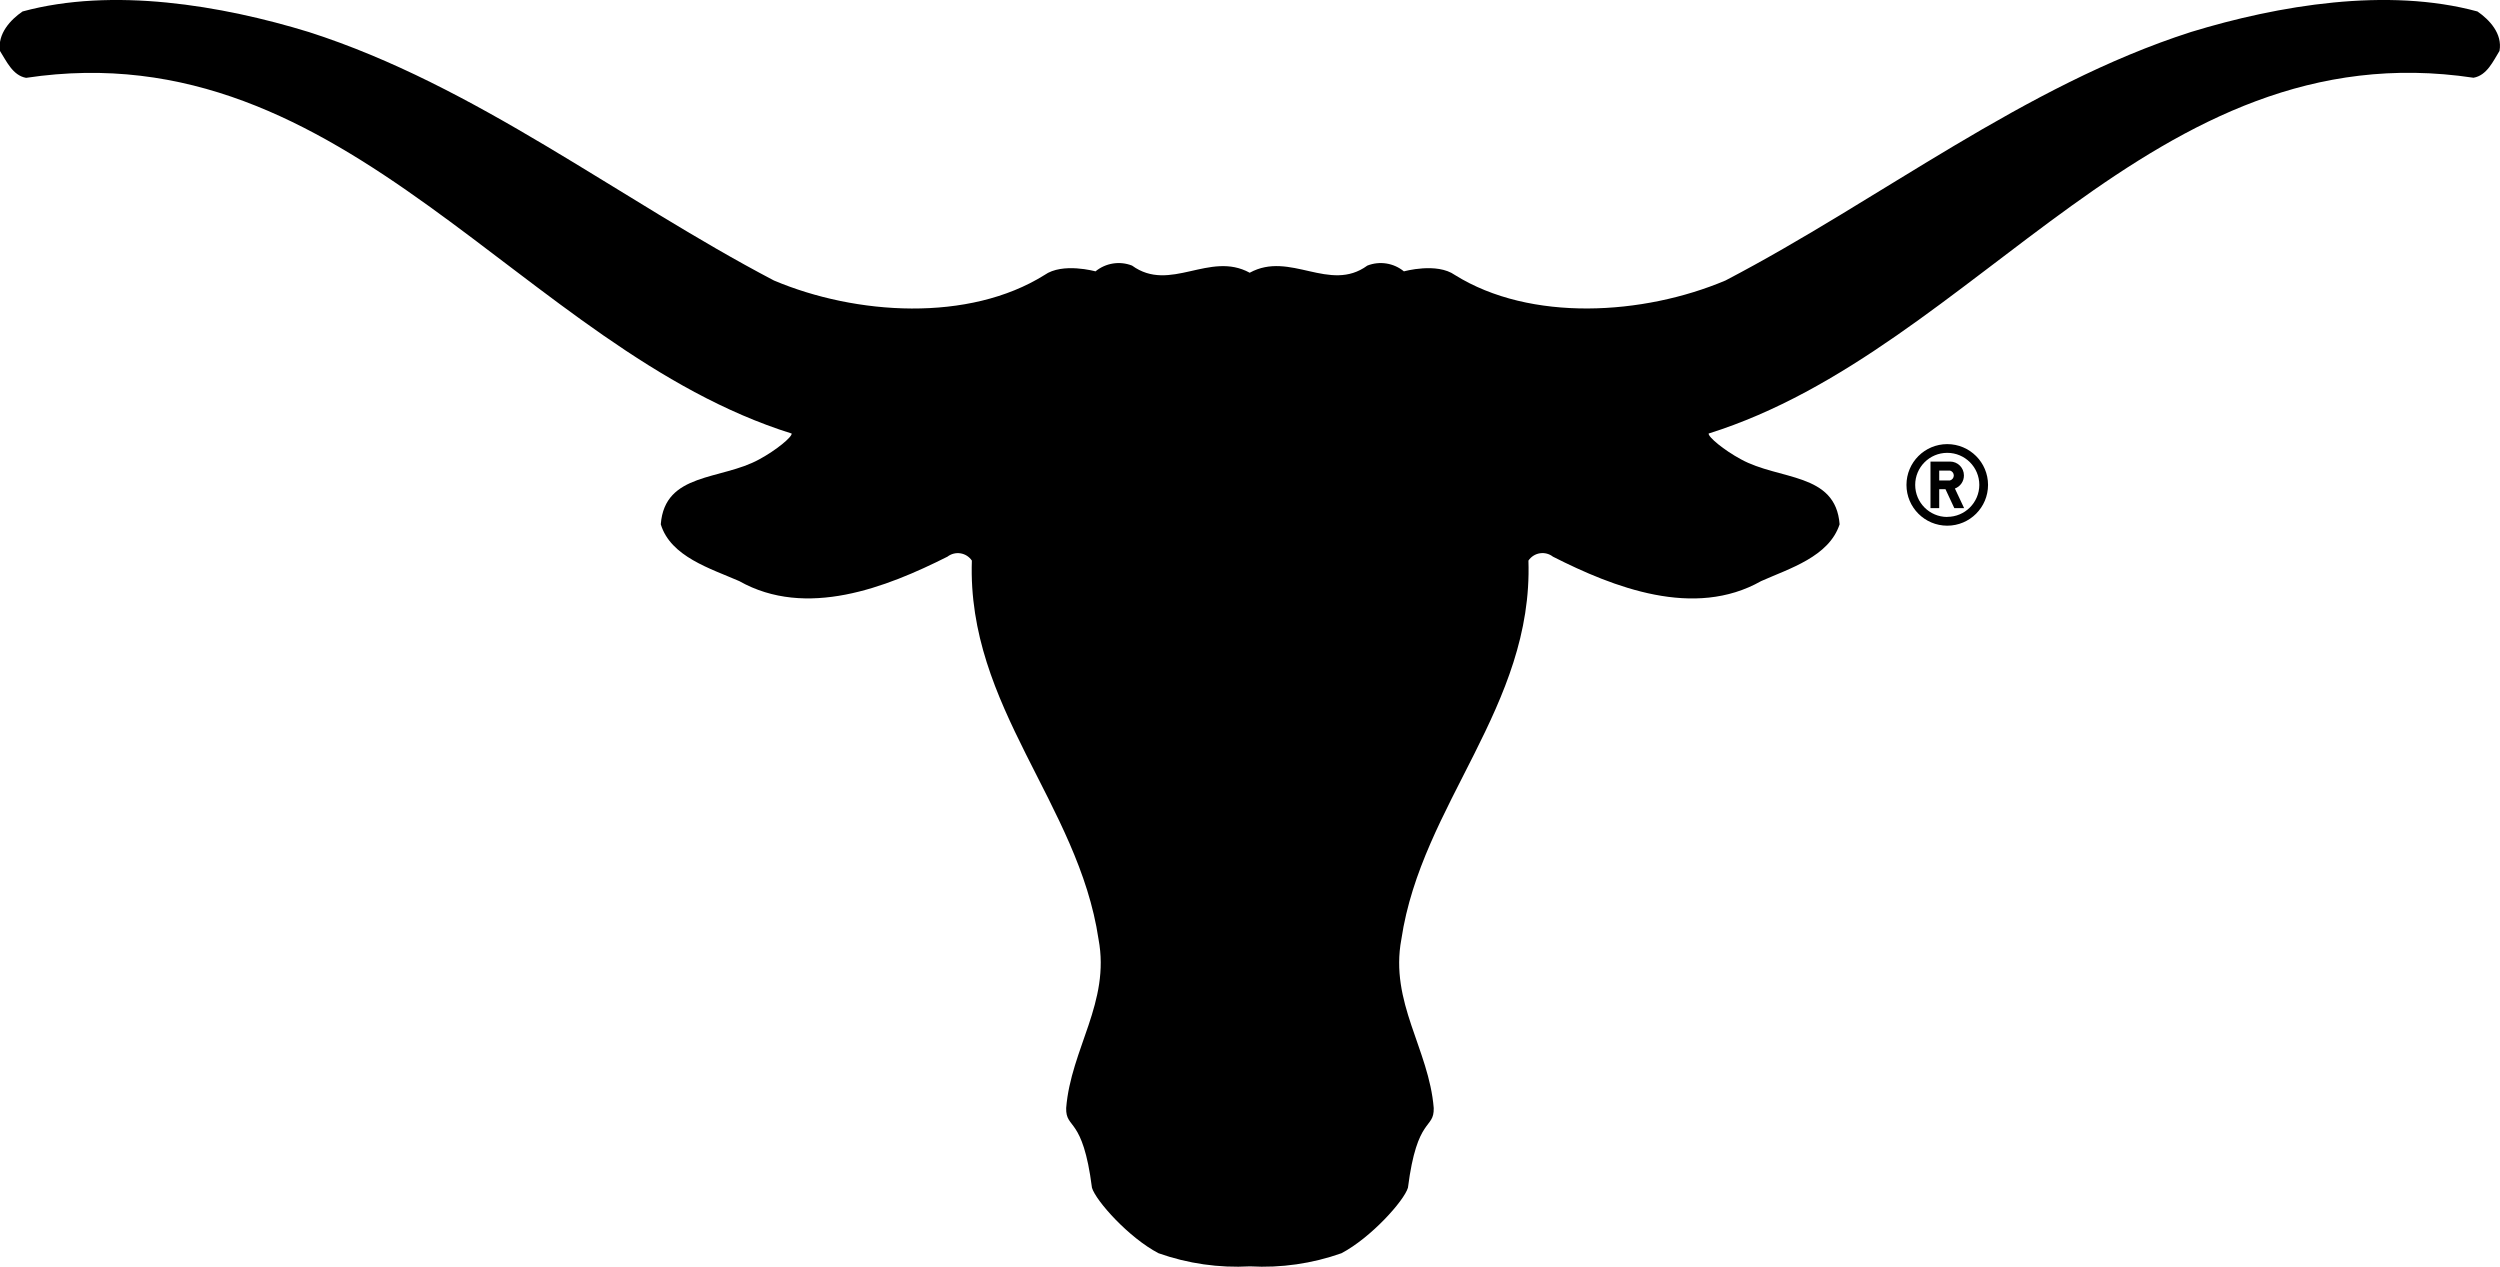
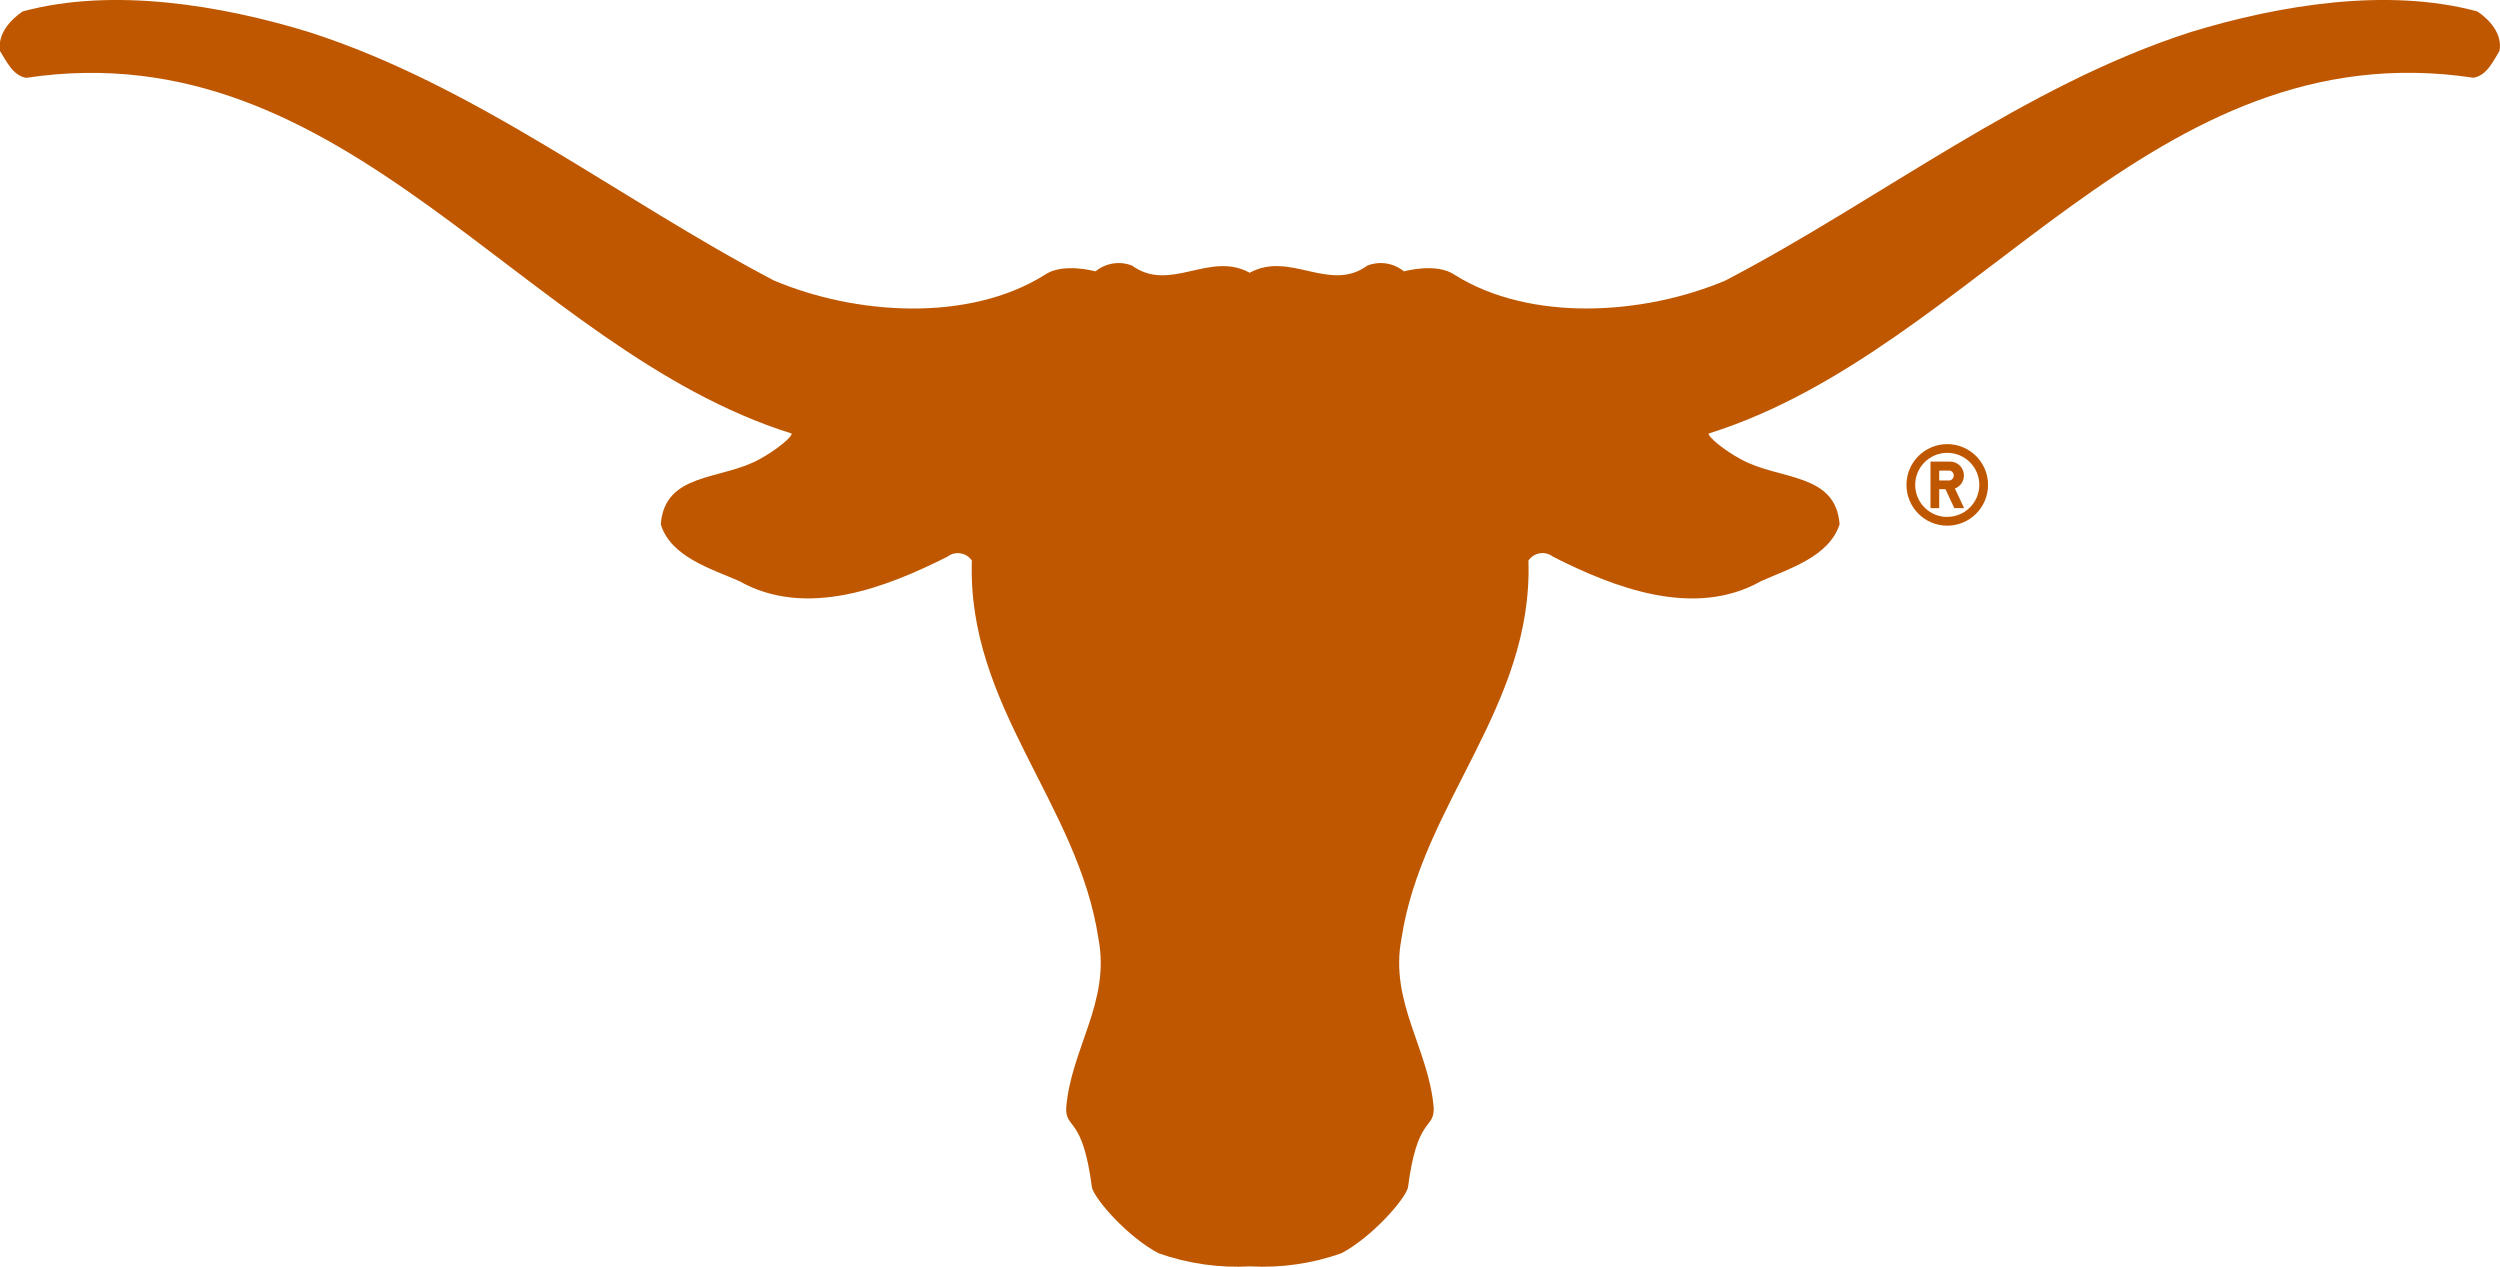
<svg xmlns="http://www.w3.org/2000/svg" id="bevo-silhoutte" data-name="bevo-silhoutte" viewBox="0 0 255 129.16">
  <defs>
    <style>
      .cls-1 { fill: #bf5700; }
    </style>
  </defs>
-   <path className="cls-1" d="M252.7,1.17c-9.17-2.49-20.28-.64-29.21,2.09C206.43,8.74,191.87,20.32,176,28.61c-8.37,3.54-19.88,4.26-27.6-.56-1.85-1.31-5.2-.37-5.2-.37a3.73,3.73,0,0,0-3.73-.59c-3.86,2.82-7.89-1.53-12,.73-4.1-2.25-8.12,2.09-12-.73a3.73,3.73,0,0,0-3.73.59s-3.35-.94-5.2.37c-7.72,4.83-19.23,4.1-27.6.56C63.13,20.32,48.57,8.74,31.51,3.27,22.58.53,11.47-1.32,2.3,1.17,1.09,2-.27,3.43,0,5.2c.64,1,1.29,2.5,2.66,2.74C35.53,3,53.23,35.61,80.75,44.22c.05.35-1.56,1.69-3.3,2.63C73.57,49,67.8,48.16,67.4,53.48c1,3.3,5.07,4.51,8,5.79,6.84,3.86,15,.65,21.24-2.49a1.73,1.73,0,0,1,2.49.4C98.62,72.07,110,82,112.05,95.8c1.21,6.44-2.82,11.18-3.3,17.22-.05,2.23,1.69.75,2.63,8.13.4,1.34,3.76,5.1,6.79,6.68a24,24,0,0,0,9.33,1.34,24,24,0,0,0,9.33-1.34c3-1.58,6.38-5.34,6.78-6.68.94-7.37,2.68-5.9,2.63-8.13-.48-6-4.51-10.78-3.3-17.22C145,82,156.39,72.07,155.9,57.18a1.73,1.73,0,0,1,2.5-.4c6.19,3.14,14.4,6.36,21.24,2.49,2.9-1.29,6.92-2.49,8-5.79-.4-5.31-6.17-4.48-10.06-6.63-1.75-.94-3.35-2.28-3.3-2.63C201.77,35.61,219.47,3,252.3,7.93c1.37-.24,2-1.69,2.65-2.74C255.27,3.43,253.91,2,252.7,1.17Z" />
-   <path className="cls-1" d="M198.62,45.3a4.16,4.16,0,1,0,4.16,4.16A4.16,4.16,0,0,0,198.62,45.3Zm0,7.43a3.27,3.27,0,1,1,3.27-3.27A3.27,3.27,0,0,1,198.62,52.72Z" />
-   <path className="cls-1" d="M200.32,48.49a1.41,1.41,0,0,0-1.41-1.41h-2v4.75h.89V49.9h.64l.9,1.93h1l-.94-2A1.41,1.41,0,0,0,200.32,48.49Zm-1.41.52H197.8V48h1.11a.52.52,0,0,1,0,1Z" />
+   <path class="cls-1" d="M252.7,1.17c-9.17-2.49-20.28-.64-29.21,2.09C206.43,8.74,191.87,20.32,176,28.61c-8.37,3.54-19.88,4.26-27.6-.56-1.85-1.31-5.2-.37-5.2-.37a3.73,3.73,0,0,0-3.73-.59c-3.86,2.82-7.89-1.53-12,.73-4.1-2.25-8.12,2.09-12-.73a3.73,3.73,0,0,0-3.73.59s-3.35-.94-5.2.37c-7.72,4.83-19.23,4.1-27.6.56C63.13,20.32,48.57,8.74,31.51,3.27,22.58.53,11.47-1.32,2.3,1.17,1.09,2-.27,3.43,0,5.2c.64,1,1.29,2.5,2.66,2.74C35.53,3,53.23,35.61,80.75,44.22c.05.35-1.56,1.69-3.3,2.63C73.57,49,67.8,48.16,67.4,53.48c1,3.3,5.07,4.51,8,5.79,6.84,3.86,15,.65,21.24-2.49a1.73,1.73,0,0,1,2.49.4C98.62,72.07,110,82,112.05,95.8c1.21,6.44-2.82,11.18-3.3,17.22-.05,2.23,1.69.75,2.63,8.13.4,1.34,3.76,5.1,6.79,6.68a24,24,0,0,0,9.33,1.34,24,24,0,0,0,9.33-1.34c3-1.58,6.38-5.34,6.78-6.68.94-7.37,2.68-5.9,2.63-8.13-.48-6-4.51-10.78-3.3-17.22C145,82,156.39,72.07,155.9,57.18a1.73,1.73,0,0,1,2.5-.4c6.19,3.14,14.4,6.36,21.24,2.49,2.9-1.29,6.92-2.49,8-5.79-.4-5.31-6.17-4.48-10.06-6.63-1.75-.94-3.35-2.28-3.3-2.63C201.77,35.61,219.47,3,252.3,7.93c1.37-.24,2-1.69,2.65-2.74C255.27,3.43,253.91,2,252.7,1.17Z" />
+   <path class="cls-1" d="M198.62,45.3a4.16,4.16,0,1,0,4.16,4.16A4.16,4.16,0,0,0,198.62,45.3Zm0,7.43a3.27,3.27,0,1,1,3.27-3.27A3.27,3.27,0,0,1,198.62,52.72Z" />
+   <path class="cls-1" d="M200.32,48.49a1.41,1.41,0,0,0-1.41-1.41h-2v4.75h.89V49.9h.64l.9,1.93h1l-.94-2A1.41,1.41,0,0,0,200.32,48.49Zm-1.41.52H197.8V48h1.11a.52.52,0,0,1,0,1Z" />
</svg>
